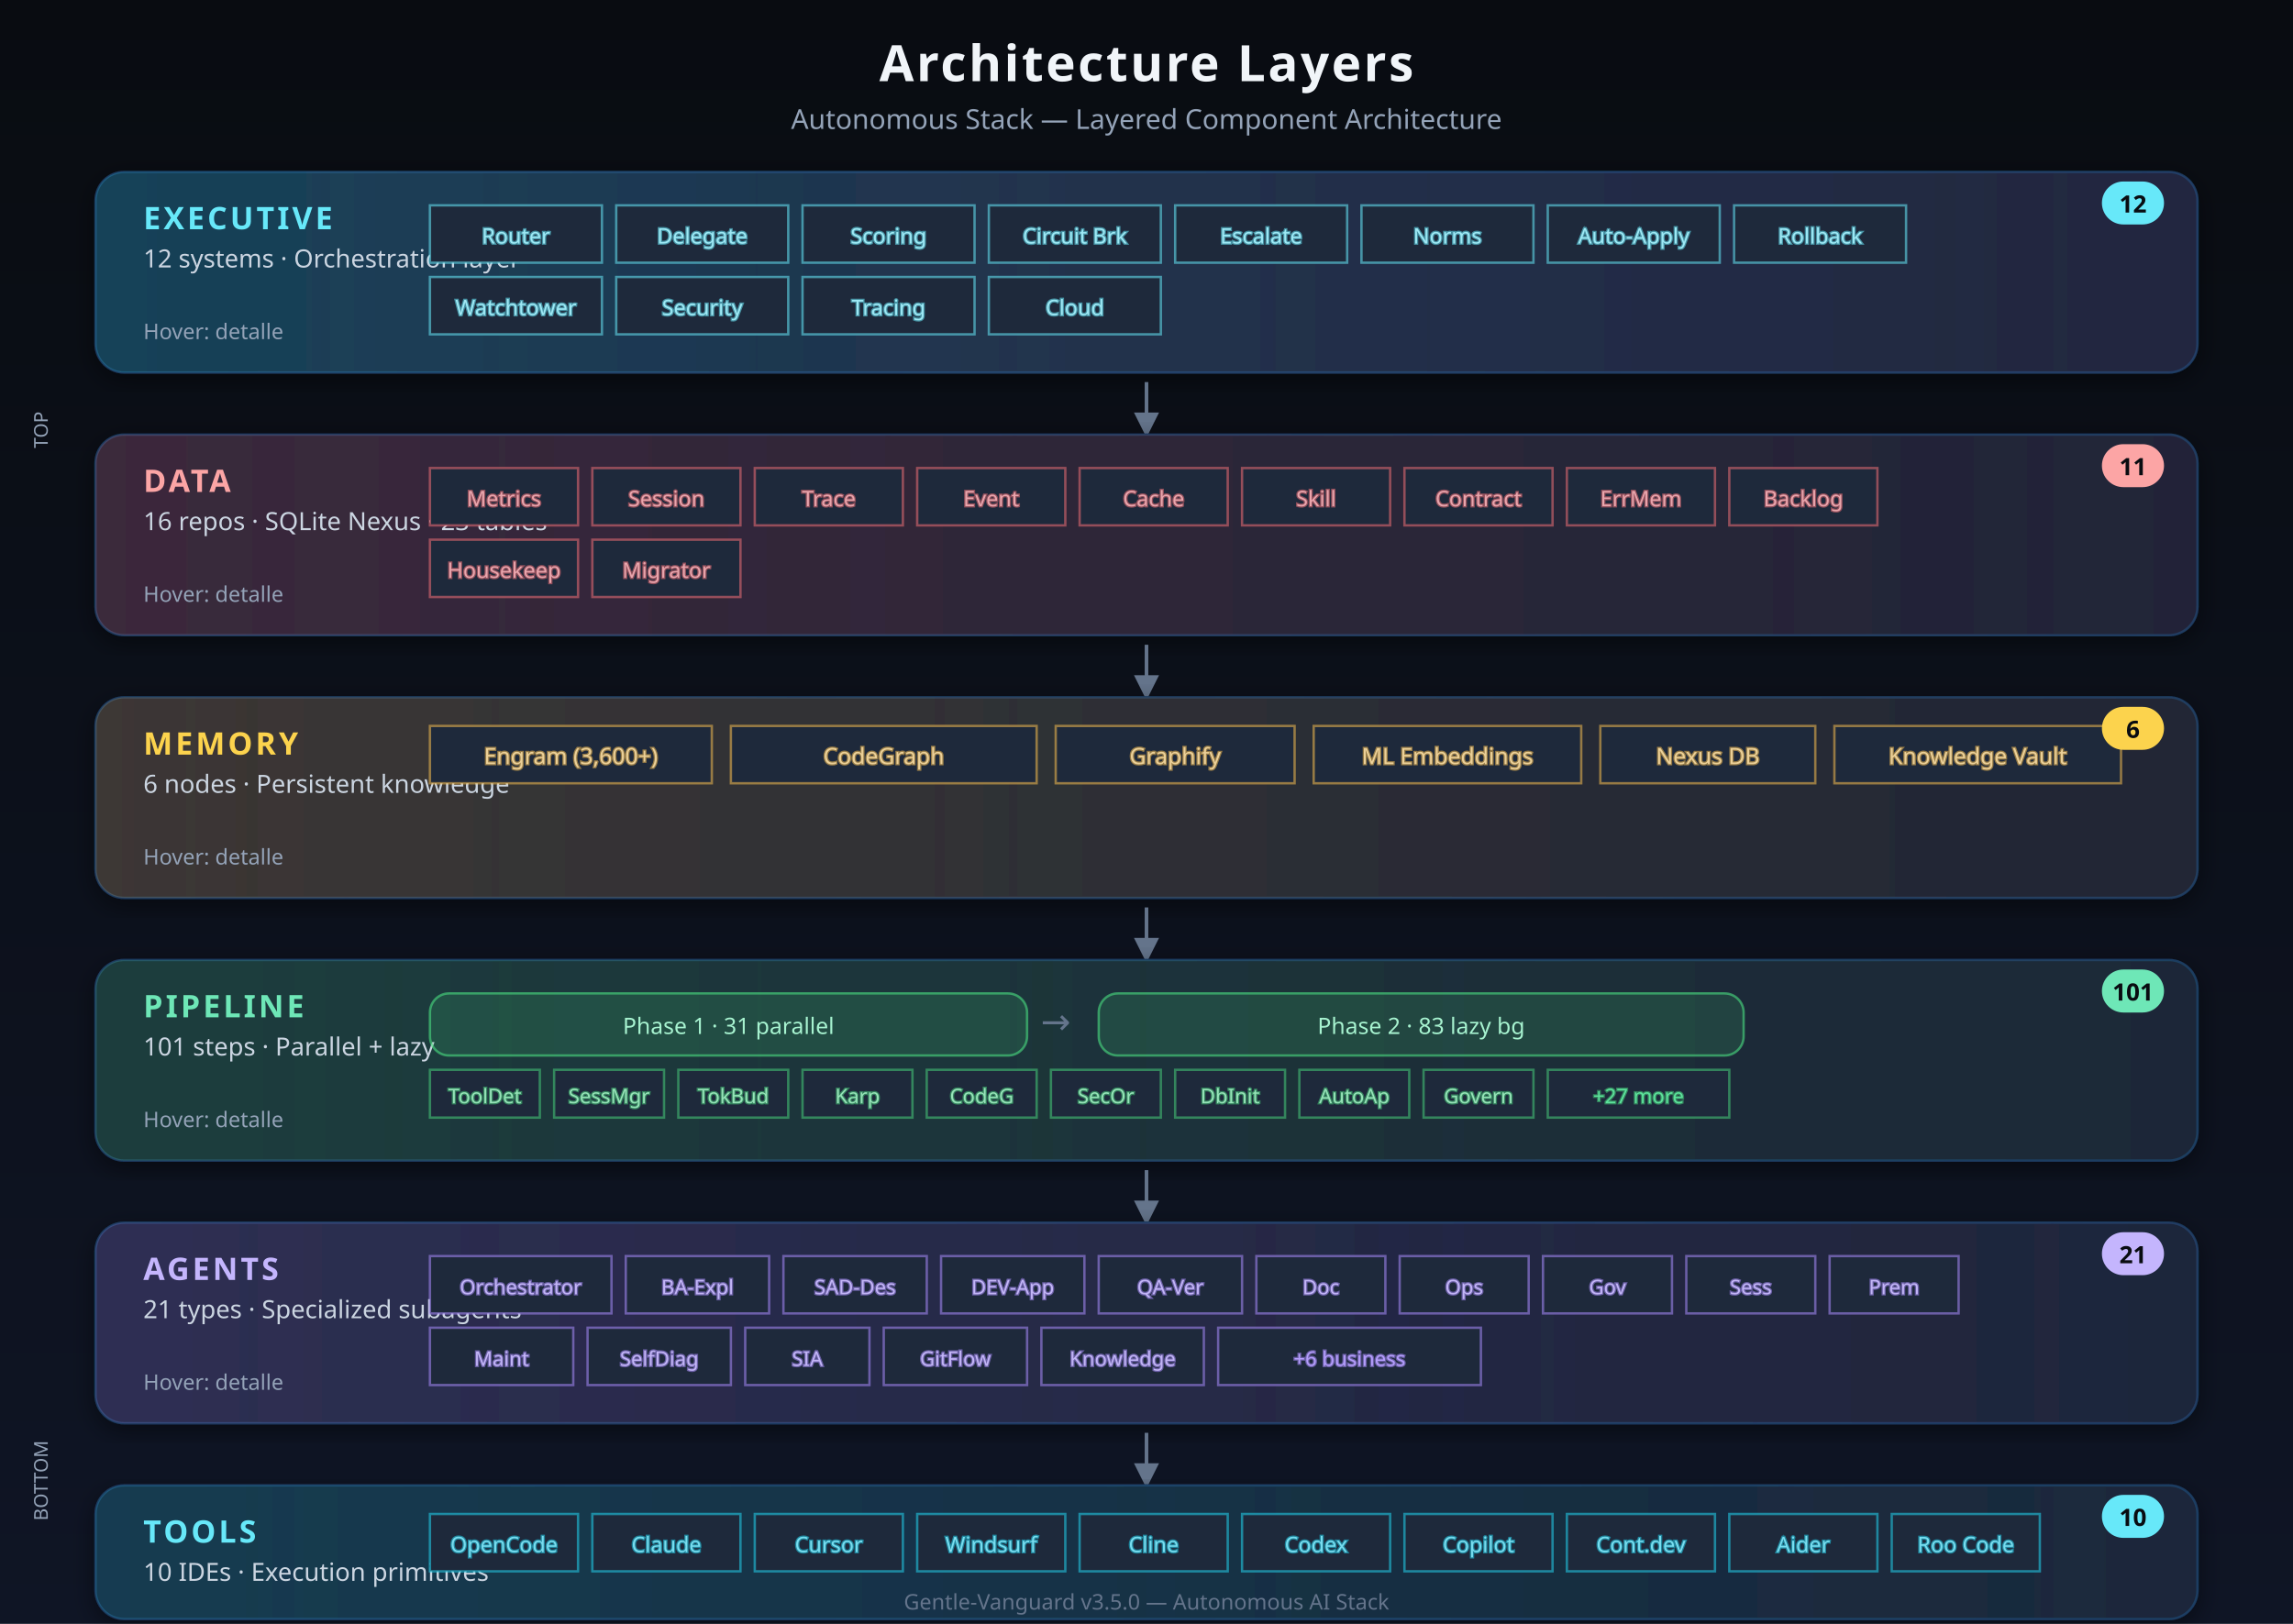
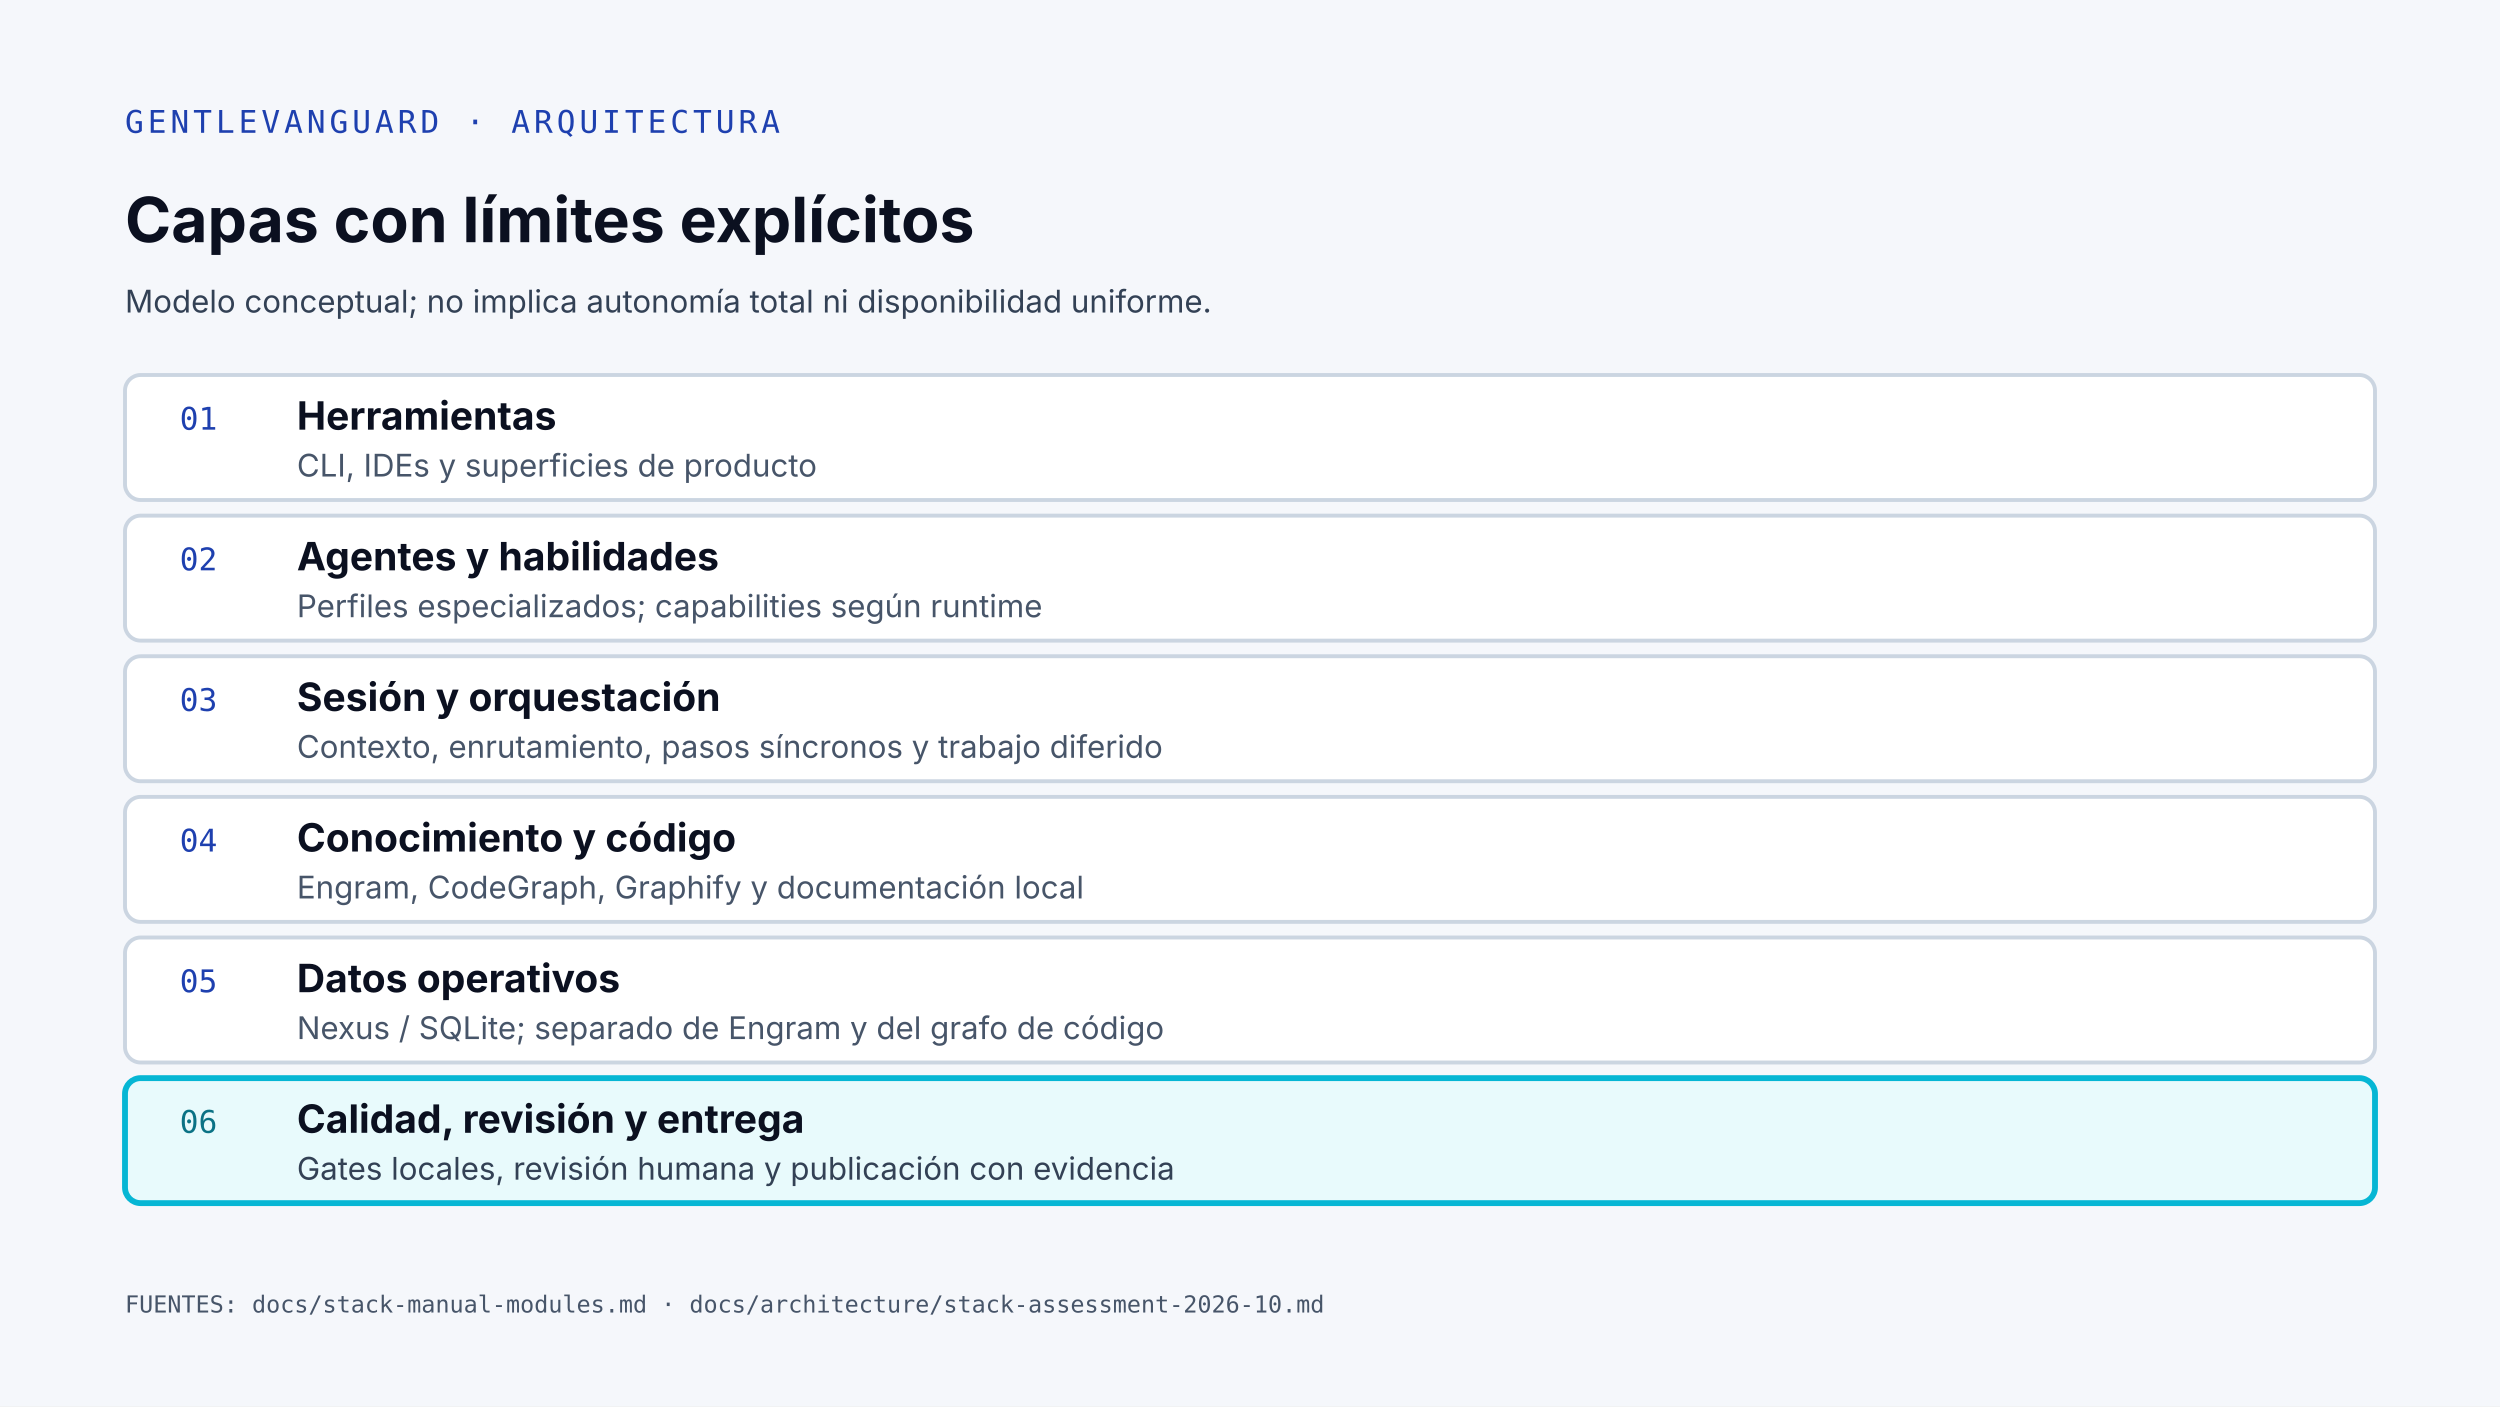
- <svg xmlns="http://www.w3.org/2000/svg" viewBox="0 0 960 680" role="img" aria-labelledby="architecture-layers-title architecture-layers-desc" focusable="false">
-   <defs>
-     <linearGradient id="bg" x1="0" y1="0" x2="0" y2="1">
-       <stop offset="0%" stop-color="#090c11" />
-       <stop offset="100%" stop-color="#0f1525" />
-     </linearGradient>
-     <linearGradient id="l1" x1="0" y1="0" x2="1" y2="0">
-       <stop offset="0%" stop-color="#22d3ee" stop-opacity=".18" />
-       <stop offset="100%" stop-color="#22d3ee" stop-opacity=".03" />
-     </linearGradient>
-     <linearGradient id="l2" x1="0" y1="0" x2="1" y2="0">
-       <stop offset="0%" stop-color="#a78bfa" stop-opacity=".18" />
-       <stop offset="100%" stop-color="#a78bfa" stop-opacity=".03" />
-     </linearGradient>
-     <linearGradient id="l3" x1="0" y1="0" x2="1" y2="0">
-       <stop offset="0%" stop-color="#4ade80" stop-opacity=".18" />
-       <stop offset="100%" stop-color="#4ade80" stop-opacity=".03" />
-     </linearGradient>
-     <linearGradient id="l4" x1="0" y1="0" x2="1" y2="0">
-       <stop offset="0%" stop-color="#f4bb4f" stop-opacity=".18" />
-       <stop offset="100%" stop-color="#f4bb4f" stop-opacity=".03" />
-     </linearGradient>
-     <linearGradient id="l5" x1="0" y1="0" x2="1" y2="0">
-       <stop offset="0%" stop-color="#ee6d75" stop-opacity=".18" />
-       <stop offset="100%" stop-color="#ee6d75" stop-opacity=".03" />
-     </linearGradient>
-     <linearGradient id="l6" x1="0" y1="0" x2="1" y2="0">
-       <stop offset="0%" stop-color="#22d3ee" stop-opacity=".22" />
-       <stop offset="100%" stop-color="#a78bfa" stop-opacity=".05" />
-     </linearGradient>
-     <linearGradient id="bar" x1="0" y1="0" x2="1" y2="0">
-       <stop offset="0%" stop-color="#131a2e" />
-       <stop offset="100%" stop-color="#1a2235" />
-     </linearGradient>
-     <filter id="s">
-       <feDropShadow dx="0" dy="3" stdDeviation="5" flood-color="#000" flood-opacity=".45" />
-     </filter>
-     <marker id="a" viewBox="0 0 10 10" refX="5" refY="5" markerWidth="7" markerHeight="7" orient="auto">
-       <path d="M0 0L10 5L0 10z" fill="#64748b" />
-     </marker>
-   </defs>
-   <rect width="960" height="680" fill="url(#bg)" />
-   <text x="480" y="34" text-anchor="middle" fill="#f1f5f9" font-family="system-ui,sans-serif" font-size="21" font-weight="700" letter-spacing="1">Architecture Layers</text>
-   <text x="480" y="54" text-anchor="middle" fill="#94a3b8" font-family="system-ui,sans-serif" font-size="11.5">Autonomous Stack — Layered Component Architecture</text>
-   <g class="gv-node gv-hotspot" data-group="executive" data-i18n-title="tip_hs_executive" role="button" tabindex="0" data-tip="Executive Systems — 12 subsistemas autónomos: Auto-Apply Safe, Circuit Breaker, Auto-Escalation, Dynamic Dependency Graph, AB Testing, Session Scoring, Norms Learner, Watchtower, Security Orchestrator, State Persistence, Distributed Tracing, Cloud Connectors">
-     <g filter="url(#s)">
-       <rect x="40" y="72" width="880" height="84" rx="12" fill="url(#bar)" stroke="#1e3a5f" stroke-width="1" />
-       <rect x="40" y="72" width="880" height="84" rx="12" fill="url(#l6)" />
-     </g>
-     <text x="60" y="96" fill="#67e8f9" font-family="system-ui,sans-serif" font-size="13" font-weight="800" letter-spacing="1.2">EXECUTIVE</text>
-     <text x="60" y="112" fill="#cbd5e1" font-family="system-ui,sans-serif" font-size="10.5">12 systems · Orchestration layer</text>
-     <text x="60" y="142" fill="#94a3b8" font-family="system-ui,sans-serif" font-size="9">Hover: detalle</text>
-     <g fill="#1e293b" stroke="#67e8f9" stroke-opacity=".55" stroke-width="1" rx="6" font-family="system-ui,sans-serif" font-size="9" text-anchor="middle">
-       <rect x="180" y="86" width="72" height="24" />
-       <text x="216" y="102" fill="#e2e8f0">Router</text>
-       <rect x="258" y="86" width="72" height="24" />
-       <text x="294" y="102" fill="#e2e8f0">Delegate</text>
-       <rect x="336" y="86" width="72" height="24" />
-       <text x="372" y="102" fill="#e2e8f0">Scoring</text>
-       <rect x="414" y="86" width="72" height="24" />
-       <text x="450" y="102" fill="#e2e8f0">Circuit Brk</text>
-       <rect x="492" y="86" width="72" height="24" />
-       <text x="528" y="102" fill="#e2e8f0">Escalate</text>
-       <rect x="570" y="86" width="72" height="24" />
-       <text x="606" y="102" fill="#e2e8f0">Norms</text>
-       <rect x="648" y="86" width="72" height="24" />
-       <text x="684" y="102" fill="#e2e8f0">Auto-Apply</text>
-       <rect x="726" y="86" width="72" height="24" />
-       <text x="762" y="102" fill="#e2e8f0">Rollback</text>
-       <rect x="180" y="116" width="72" height="24" />
-       <text x="216" y="132" fill="#e2e8f0">Watchtower</text>
-       <rect x="258" y="116" width="72" height="24" />
-       <text x="294" y="132" fill="#e2e8f0">Security</text>
-       <rect x="336" y="116" width="72" height="24" />
-       <text x="372" y="132" fill="#e2e8f0">Tracing</text>
-       <rect x="414" y="116" width="72" height="24" />
-       <text x="450" y="132" fill="#e2e8f0">Cloud</text>
-     </g>
-     <rect x="880" y="76" width="26" height="18" rx="9" fill="#67e8f9" />
-     <text x="893" y="89" text-anchor="middle" fill="#090c11" font-family="system-ui,sans-serif" font-size="10" font-weight="800">12</text>
+ <svg xmlns="http://www.w3.org/2000/svg" viewBox="0 0 1280 720" role="img" aria-labelledby="architecture-layers-title architecture-layers-desc" focusable="false">
+   <rect width="1280" height="720" fill="#F5F7FB" />
+   <text x="64" y="68" fill="#1E40AF" font-family="JetBrains Mono, monospace" font-size="16" font-weight="500" letter-spacing="2">GENTLEVANGUARD · ARQUITECTURA</text>
+   <text x="64" y="124" fill="#0B1020" font-family="Poppins, Inter, sans-serif" font-size="32" font-weight="700">Capas con límites explícitos</text>
+   <text x="64" y="160" fill="#334155" font-family="Inter, Arial, sans-serif" font-size="16">Modelo conceptual; no implica autonomía total ni disponibilidad uniforme.</text>
+   <g font-family="Inter, Arial, sans-serif">
+     <rect x="64" y="192" width="1152" height="64" rx="8" fill="#FFFFFF" stroke="#CBD5E1" stroke-width="2" />
+     <text x="92" y="220" fill="#1E40AF" font-family="JetBrains Mono, monospace" font-size="16">01</text>
+     <text x="152" y="220" fill="#0B1020" font-size="20" font-weight="700">Herramientas</text>
+     <text x="152" y="244" fill="#475569" font-size="16">CLI, IDEs y superficies de producto</text>
+     <rect x="64" y="264" width="1152" height="64" rx="8" fill="#FFFFFF" stroke="#CBD5E1" stroke-width="2" />
+     <text x="92" y="292" fill="#1E40AF" font-family="JetBrains Mono, monospace" font-size="16">02</text>
+     <text x="152" y="292" fill="#0B1020" font-size="20" font-weight="700">Agentes y habilidades</text>
+     <text x="152" y="316" fill="#475569" font-size="16">Perfiles especializados; capabilities según runtime</text>
+     <rect x="64" y="336" width="1152" height="64" rx="8" fill="#FFFFFF" stroke="#CBD5E1" stroke-width="2" />
+     <text x="92" y="364" fill="#1E40AF" font-family="JetBrains Mono, monospace" font-size="16">03</text>
+     <text x="152" y="364" fill="#0B1020" font-size="20" font-weight="700">Sesión y orquestación</text>
+     <text x="152" y="388" fill="#475569" font-size="16">Contexto, enrutamiento, pasos síncronos y trabajo diferido</text>
+     <rect x="64" y="408" width="1152" height="64" rx="8" fill="#FFFFFF" stroke="#CBD5E1" stroke-width="2" />
+     <text x="92" y="436" fill="#1E40AF" font-family="JetBrains Mono, monospace" font-size="16">04</text>
+     <text x="152" y="436" fill="#0B1020" font-size="20" font-weight="700">Conocimiento y código</text>
+     <text x="152" y="460" fill="#475569" font-size="16">Engram, CodeGraph, Graphify y documentación local</text>
+     <rect x="64" y="480" width="1152" height="64" rx="8" fill="#FFFFFF" stroke="#CBD5E1" stroke-width="2" />
+     <text x="92" y="508" fill="#1E40AF" font-family="JetBrains Mono, monospace" font-size="16">05</text>
+     <text x="152" y="508" fill="#0B1020" font-size="20" font-weight="700">Datos operativos</text>
+     <text x="152" y="532" fill="#475569" font-size="16">Nexus / SQLite; separado de Engram y del grafo de código</text>
+     <rect x="64" y="552" width="1152" height="64" rx="8" fill="#E8FAFC" stroke="#06B6D4" stroke-width="3" />
+     <text x="92" y="580" fill="#0B7285" font-family="JetBrains Mono, monospace" font-size="16">06</text>
+     <text x="152" y="580" fill="#0B1020" font-size="20" font-weight="700">Calidad, revisión y entrega</text>
+     <text x="152" y="604" fill="#334155" font-size="16">Gates locales, revisión humana y publicación con evidencia</text>
  </g>
-   <line x1="480" y1="160" x2="480" y2="178" stroke="#64748b" stroke-width="1.5" marker-end="url(#a)" />
-   <g class="gv-node gv-hotspot" data-group="data" data-i18n-title="tip_hs_data" role="button" tabindex="0" data-tip="Data Layer — Nexus SQLite DB con 16 repositorios (15 DAOs + MigrationRunner), 16 migraciones y 23 tablas">
-     <g filter="url(#s)">
-       <rect x="40" y="182" width="880" height="84" rx="12" fill="url(#bar)" stroke="#1e3a5f" stroke-width="1" />
-       <rect x="40" y="182" width="880" height="84" rx="12" fill="url(#l5)" />
-     </g>
-     <text x="60" y="206" fill="#fca5a5" font-family="system-ui,sans-serif" font-size="13" font-weight="800" letter-spacing="1.2">DATA</text>
-     <text x="60" y="222" fill="#cbd5e1" font-family="system-ui,sans-serif" font-size="10.5">16 repos · SQLite Nexus · 23 tables</text>
-     <text x="60" y="252" fill="#94a3b8" font-family="system-ui,sans-serif" font-size="9">Hover: detalle</text>
-     <g fill="#1e293b" stroke="#ee6d75" stroke-opacity=".55" stroke-width="1" rx="6" font-family="system-ui,sans-serif" font-size="9" text-anchor="middle">
-       <rect x="180" y="196" width="62" height="24" />
-       <text x="211" y="212" fill="#e2e8f0">Metrics</text>
-       <rect x="248" y="196" width="62" height="24" />
-       <text x="279" y="212" fill="#e2e8f0">Session</text>
-       <rect x="316" y="196" width="62" height="24" />
-       <text x="347" y="212" fill="#e2e8f0">Trace</text>
-       <rect x="384" y="196" width="62" height="24" />
-       <text x="415" y="212" fill="#e2e8f0">Event</text>
-       <rect x="452" y="196" width="62" height="24" />
-       <text x="483" y="212" fill="#e2e8f0">Cache</text>
-       <rect x="520" y="196" width="62" height="24" />
-       <text x="551" y="212" fill="#e2e8f0">Skill</text>
-       <rect x="588" y="196" width="62" height="24" />
-       <text x="619" y="212" fill="#e2e8f0">Contract</text>
-       <rect x="656" y="196" width="62" height="24" />
-       <text x="687" y="212" fill="#e2e8f0">ErrMem</text>
-       <rect x="724" y="196" width="62" height="24" />
-       <text x="755" y="212" fill="#e2e8f0">Backlog</text>
-       <rect x="180" y="226" width="62" height="24" />
-       <text x="211" y="242" fill="#e2e8f0">Housekeep</text>
-       <rect x="248" y="226" width="62" height="24" />
-       <text x="279" y="242" fill="#e2e8f0">Migrator</text>
-     </g>
-     <rect x="880" y="186" width="26" height="18" rx="9" fill="#fca5a5" />
-     <text x="893" y="199" text-anchor="middle" fill="#090c11" font-family="system-ui,sans-serif" font-size="10" font-weight="800">11</text>
-   </g>
-   <line x1="480" y1="270" x2="480" y2="288" stroke="#64748b" stroke-width="1.5" marker-end="url(#a)" />
-   <g class="gv-node gv-hotspot" data-group="memory" data-i18n-title="tip_hs_memory" role="button" tabindex="0" data-tip="Memory Layer — Engram (3,600+ obs), CodeGraph (10,000+ nodos), Graphify, ML Embeddings, Nexus DB y Knowledge Vault">
-     <g filter="url(#s)">
-       <rect x="40" y="292" width="880" height="84" rx="12" fill="url(#bar)" stroke="#1e3a5f" stroke-width="1" />
-       <rect x="40" y="292" width="880" height="84" rx="12" fill="url(#l4)" />
-     </g>
-     <text x="60" y="316" fill="#fcd34d" font-family="system-ui,sans-serif" font-size="13" font-weight="800" letter-spacing="1.2">MEMORY</text>
-     <text x="60" y="332" fill="#cbd5e1" font-family="system-ui,sans-serif" font-size="10.5">6 nodes · Persistent knowledge</text>
-     <text x="60" y="362" fill="#94a3b8" font-family="system-ui,sans-serif" font-size="9">Hover: detalle</text>
-     <g fill="#1e293b" stroke="#f4bb4f" stroke-opacity=".55" stroke-width="1" rx="6" font-family="system-ui,sans-serif" font-size="9.5" text-anchor="middle">
-       <rect x="180" y="304" width="118" height="24" />
-       <text x="239" y="320" fill="#e2e8f0">Engram (3,600+)</text>
-       <rect x="306" y="304" width="128" height="24" />
-       <text x="370" y="320" fill="#e2e8f0">CodeGraph</text>
-       <rect x="442" y="304" width="100" height="24" />
-       <text x="492" y="320" fill="#e2e8f0">Graphify</text>
-       <rect x="550" y="304" width="112" height="24" />
-       <text x="606" y="320" fill="#e2e8f0">ML Embeddings</text>
-       <rect x="670" y="304" width="90" height="24" />
-       <text x="715" y="320" fill="#e2e8f0">Nexus DB</text>
-       <rect x="768" y="304" width="120" height="24" />
-       <text x="828" y="320" fill="#e2e8f0">Knowledge Vault</text>
-     </g>
-     <rect x="880" y="296" width="26" height="18" rx="9" fill="#fcd34d" />
-     <text x="893" y="309" text-anchor="middle" fill="#090c11" font-family="system-ui,sans-serif" font-size="10" font-weight="800">6</text>
-   </g>
-   <line x1="480" y1="380" x2="480" y2="398" stroke="#64748b" stroke-width="1.5" marker-end="url(#a)" />
-   <g class="gv-node gv-hotspot" data-group="pipeline" data-i18n-title="tip_hs_pipeline" role="button" tabindex="0" data-tip="Pipeline — 117 pasos configurados, 117 habilitados: 31 Phase 1 paralelos + 83 lazy background en batches de 2">
-     <g filter="url(#s)">
-       <rect x="40" y="402" width="880" height="84" rx="12" fill="url(#bar)" stroke="#1e3a5f" stroke-width="1" />
-       <rect x="40" y="402" width="880" height="84" rx="12" fill="url(#l3)" />
-     </g>
-     <text x="60" y="426" fill="#6ee7b7" font-family="system-ui,sans-serif" font-size="13" font-weight="800" letter-spacing="1.2">PIPELINE</text>
-     <text x="60" y="442" fill="#cbd5e1" font-family="system-ui,sans-serif" font-size="10.5">101 steps · Parallel + lazy</text>
-     <text x="60" y="472" fill="#94a3b8" font-family="system-ui,sans-serif" font-size="9">Hover: detalle</text>
-     <g font-family="system-ui,sans-serif" font-size="9.5" text-anchor="middle">
-       <rect x="180" y="416" width="250" height="26" rx="8" fill="#4ade80" fill-opacity=".14" stroke="#4ade80" stroke-opacity=".6" stroke-width="1" />
-       <text x="305" y="433" fill="#a7f3d0">Phase 1 · 31 parallel</text>
-       <text x="442" y="433" fill="#64748b" font-size="15">→</text>
-       <rect x="460" y="416" width="270" height="26" rx="8" fill="#4ade80" fill-opacity=".14" stroke="#4ade80" stroke-opacity=".6" stroke-width="1" />
-       <text x="595" y="433" fill="#a7f3d0">Phase 2 · 83 lazy bg</text>
-     </g>
-     <g fill="#1e293b" stroke="#4ade80" stroke-opacity=".5" stroke-width="1" rx="5" font-family="system-ui,sans-serif" font-size="8.5" text-anchor="middle">
-       <rect x="180" y="448" width="46" height="20" />
-       <text x="203" y="462" fill="#e2e8f0">ToolDet</text>
-       <rect x="232" y="448" width="46" height="20" />
-       <text x="255" y="462" fill="#e2e8f0">SessMgr</text>
-       <rect x="284" y="448" width="46" height="20" />
-       <text x="307" y="462" fill="#e2e8f0">TokBud</text>
-       <rect x="336" y="448" width="46" height="20" />
-       <text x="359" y="462" fill="#e2e8f0">Karp</text>
-       <rect x="388" y="448" width="46" height="20" />
-       <text x="411" y="462" fill="#e2e8f0">CodeG</text>
-       <rect x="440" y="448" width="46" height="20" />
-       <text x="463" y="462" fill="#e2e8f0">SecOr</text>
-       <rect x="492" y="448" width="46" height="20" />
-       <text x="515" y="462" fill="#e2e8f0">DbInit</text>
-       <rect x="544" y="448" width="46" height="20" />
-       <text x="567" y="462" fill="#e2e8f0">AutoAp</text>
-       <rect x="596" y="448" width="46" height="20" />
-       <text x="619" y="462" fill="#e2e8f0">Govern</text>
-       <rect x="648" y="448" width="76" height="20" />
-       <text x="686" y="462" fill="#6ee7b7">+27 more</text>
-     </g>
-     <rect x="880" y="406" width="26" height="18" rx="9" fill="#6ee7b7" />
-     <text x="893" y="419" text-anchor="middle" fill="#090c11" font-family="system-ui,sans-serif" font-size="10" font-weight="800">101</text>
-   </g>
-   <line x1="480" y1="490" x2="480" y2="508" stroke="#64748b" stroke-width="1.5" marker-end="url(#a)" />
-   <g class="gv-node gv-hotspot" data-group="agents" data-i18n-title="tip_hs_agents" role="button" tabindex="0" data-tip="Agents — 21 subagentes especializados: Orchestrator, SDD (explore/design/apply/verify), Doc, Ops, Gov, Session, Premortem, Maintenance, Self-Diag, SIA, GitFlow, Knowledge + business (Mkt, Sales, Finance, HR, Legal, Bus-Tele)">
-     <g filter="url(#s)">
-       <rect x="40" y="512" width="880" height="84" rx="12" fill="url(#bar)" stroke="#1e3a5f" stroke-width="1" />
-       <rect x="40" y="512" width="880" height="84" rx="12" fill="url(#l2)" />
-     </g>
-     <text x="60" y="536" fill="#c4b5fd" font-family="system-ui,sans-serif" font-size="13" font-weight="800" letter-spacing="1.2">AGENTS</text>
-     <text x="60" y="552" fill="#cbd5e1" font-family="system-ui,sans-serif" font-size="10.5">21 types · Specialized subagents</text>
-     <text x="60" y="582" fill="#94a3b8" font-family="system-ui,sans-serif" font-size="9">Hover: detalle</text>
-     <g fill="#1e293b" stroke="#a78bfa" stroke-opacity=".55" stroke-width="1" rx="6" font-family="system-ui,sans-serif" font-size="8.5" text-anchor="middle">
-       <rect x="180" y="526" width="76" height="24" />
-       <text x="218" y="542" fill="#e2e8f0">Orchestrator</text>
-       <rect x="262" y="526" width="60" height="24" />
-       <text x="292" y="542" fill="#e2e8f0">BA-Expl</text>
-       <rect x="328" y="526" width="60" height="24" />
-       <text x="358" y="542" fill="#e2e8f0">SAD-Des</text>
-       <rect x="394" y="526" width="60" height="24" />
-       <text x="424" y="542" fill="#e2e8f0">DEV-App</text>
-       <rect x="460" y="526" width="60" height="24" />
-       <text x="490" y="542" fill="#e2e8f0">QA-Ver</text>
-       <rect x="526" y="526" width="54" height="24" />
-       <text x="553" y="542" fill="#e2e8f0">Doc</text>
-       <rect x="586" y="526" width="54" height="24" />
-       <text x="613" y="542" fill="#e2e8f0">Ops</text>
-       <rect x="646" y="526" width="54" height="24" />
-       <text x="673" y="542" fill="#e2e8f0">Gov</text>
-       <rect x="706" y="526" width="54" height="24" />
-       <text x="733" y="542" fill="#e2e8f0">Sess</text>
-       <rect x="766" y="526" width="54" height="24" />
-       <text x="793" y="542" fill="#e2e8f0">Prem</text>
-       <rect x="180" y="556" width="60" height="24" />
-       <text x="210" y="572" fill="#e2e8f0">Maint</text>
-       <rect x="246" y="556" width="60" height="24" />
-       <text x="276" y="572" fill="#e2e8f0">SelfDiag</text>
-       <rect x="312" y="556" width="52" height="24" />
-       <text x="338" y="572" fill="#e2e8f0">SIA</text>
-       <rect x="370" y="556" width="60" height="24" />
-       <text x="400" y="572" fill="#e2e8f0">GitFlow</text>
-       <rect x="436" y="556" width="68" height="24" />
-       <text x="470" y="572" fill="#e2e8f0">Knowledge</text>
-       <rect x="510" y="556" width="110" height="24" />
-       <text x="565" y="572" fill="#c4b5fd">+6 business</text>
-     </g>
-     <rect x="880" y="516" width="26" height="18" rx="9" fill="#c4b5fd" />
-     <text x="893" y="529" text-anchor="middle" fill="#090c11" font-family="system-ui,sans-serif" font-size="10" font-weight="800">21</text>
-   </g>
-   <line x1="480" y1="600" x2="480" y2="618" stroke="#64748b" stroke-width="1.5" marker-end="url(#a)" />
-   <g class="gv-node gv-hotspot" data-group="tools" data-i18n-title="tip_hs_tools" role="button" tabindex="0" data-tip="Tools — 10 integraciones IDE: OpenCode, Claude Code, Cursor, Windsurf, Cline, Codex, Copilot, Continue.dev, Aider, Roo Code">
-     <g filter="url(#s)">
-       <rect x="40" y="622" width="880" height="56" rx="12" fill="url(#bar)" stroke="#1e3a5f" stroke-width="1" />
-       <rect x="40" y="622" width="880" height="56" rx="12" fill="url(#l1)" />
-     </g>
-     <text x="60" y="646" fill="#67e8f9" font-family="system-ui,sans-serif" font-size="13" font-weight="800" letter-spacing="1.2">TOOLS</text>
-     <text x="60" y="662" fill="#cbd5e1" font-family="system-ui,sans-serif" font-size="10.5">10 IDEs · Execution primitives</text>
-     <g fill="#1e293b" stroke="#22d3ee" stroke-opacity=".55" stroke-width="1" rx="6" font-family="system-ui,sans-serif" font-size="9" text-anchor="middle">
-       <rect x="180" y="634" width="62" height="24" />
-       <text x="211" y="650" fill="#e2e8f0">OpenCode</text>
-       <rect x="248" y="634" width="62" height="24" />
-       <text x="279" y="650" fill="#e2e8f0">Claude</text>
-       <rect x="316" y="634" width="62" height="24" />
-       <text x="347" y="650" fill="#e2e8f0">Cursor</text>
-       <rect x="384" y="634" width="62" height="24" />
-       <text x="415" y="650" fill="#e2e8f0">Windsurf</text>
-       <rect x="452" y="634" width="62" height="24" />
-       <text x="483" y="650" fill="#e2e8f0">Cline</text>
-       <rect x="520" y="634" width="62" height="24" />
-       <text x="551" y="650" fill="#e2e8f0">Codex</text>
-       <rect x="588" y="634" width="62" height="24" />
-       <text x="619" y="650" fill="#e2e8f0">Copilot</text>
-       <rect x="656" y="634" width="62" height="24" />
-       <text x="687" y="650" fill="#e2e8f0">Cont.dev</text>
-       <rect x="724" y="634" width="62" height="24" />
-       <text x="755" y="650" fill="#e2e8f0">Aider</text>
-       <rect x="792" y="634" width="62" height="24" />
-       <text x="823" y="650" fill="#e2e8f0">Roo Code</text>
-     </g>
-     <rect x="880" y="626" width="26" height="18" rx="9" fill="#67e8f9" />
-     <text x="893" y="639" text-anchor="middle" fill="#090c11" font-family="system-ui,sans-serif" font-size="10" font-weight="800">10</text>
-   </g>
-   <text x="20" y="180" text-anchor="middle" fill="#94a3b8" font-family="system-ui,sans-serif" font-size="8" transform="rotate(-90,20,180)">TOP</text>
-   <text x="20" y="620" text-anchor="middle" fill="#94a3b8" font-family="system-ui,sans-serif" font-size="8" transform="rotate(-90,20,620)">BOTTOM</text>
-   <line x1="40" y1="690" x2="920" y2="690" stroke="#1e3a5f" stroke-width=".5" />
-   <text x="480" y="674" text-anchor="middle" fill="#64748b" font-family="system-ui,sans-serif" font-size="9">Gentle-Vanguard v3.5.0 — Autonomous AI Stack</text>
+   <text x="64" y="672" fill="#475569" font-family="JetBrains Mono, monospace" font-size="12">FUENTES: docs/stack-manual-modules.md · docs/architecture/stack-assessment-2026-10.md</text>
</svg>
